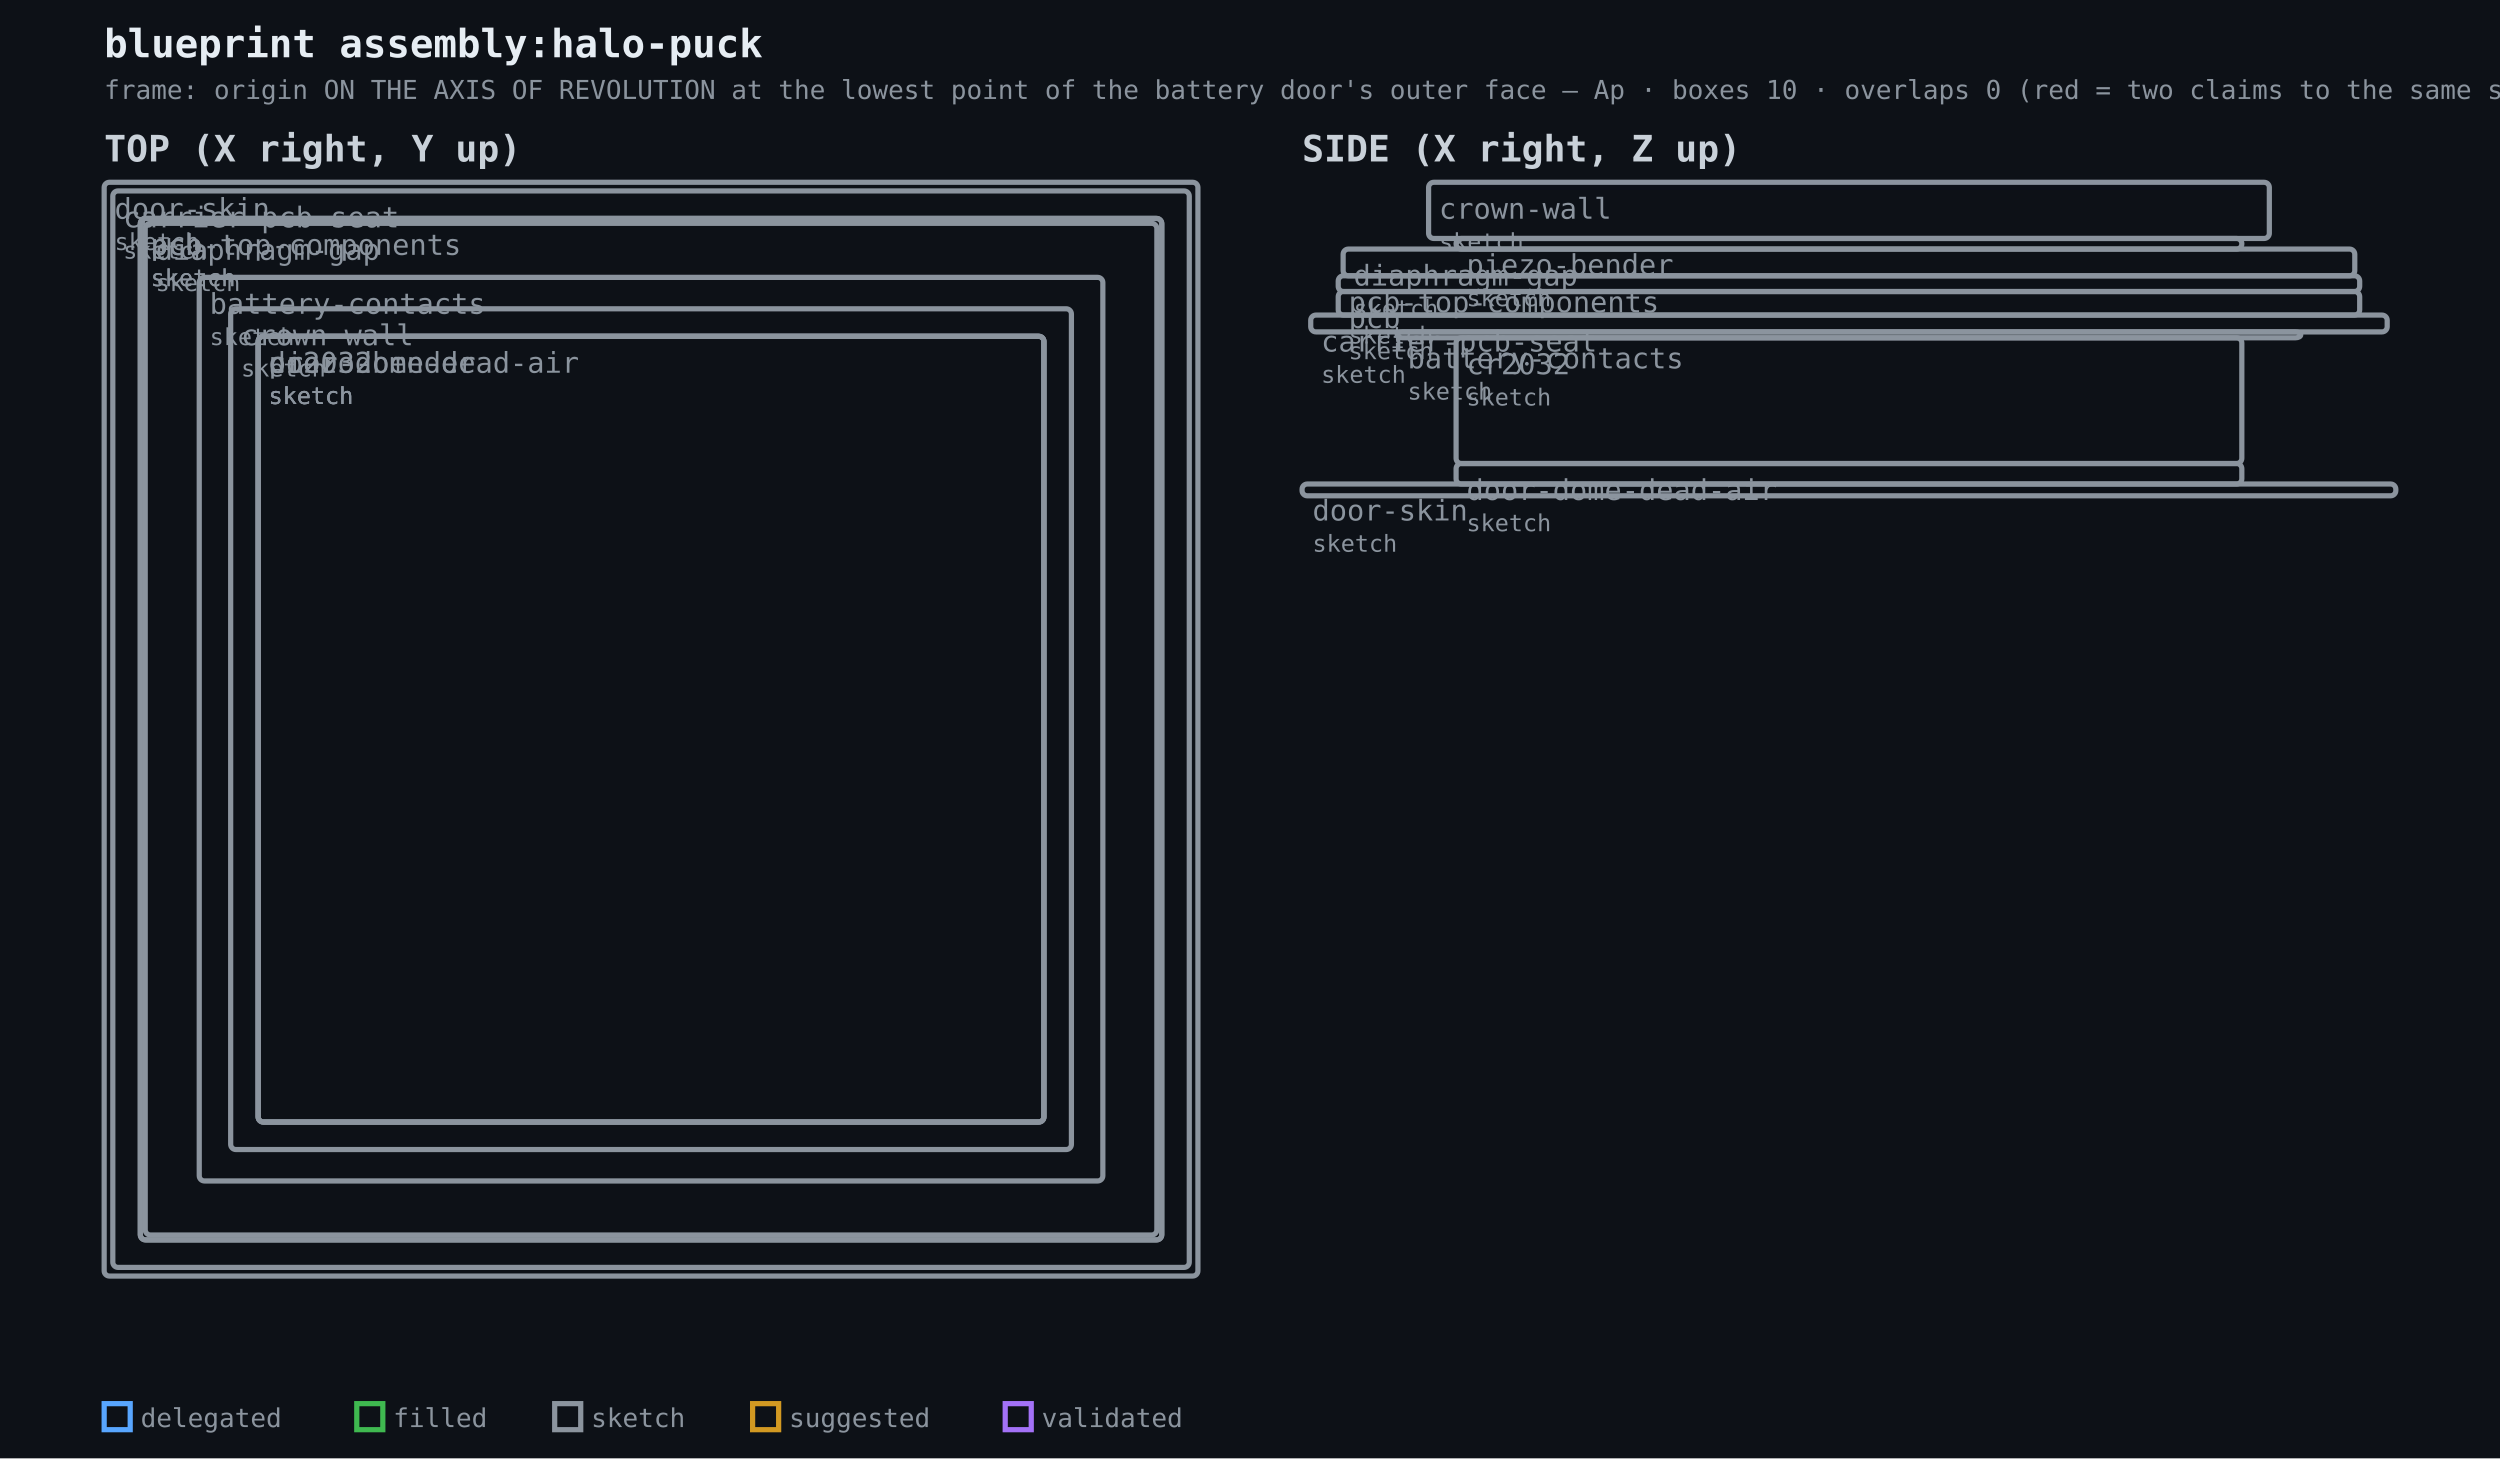
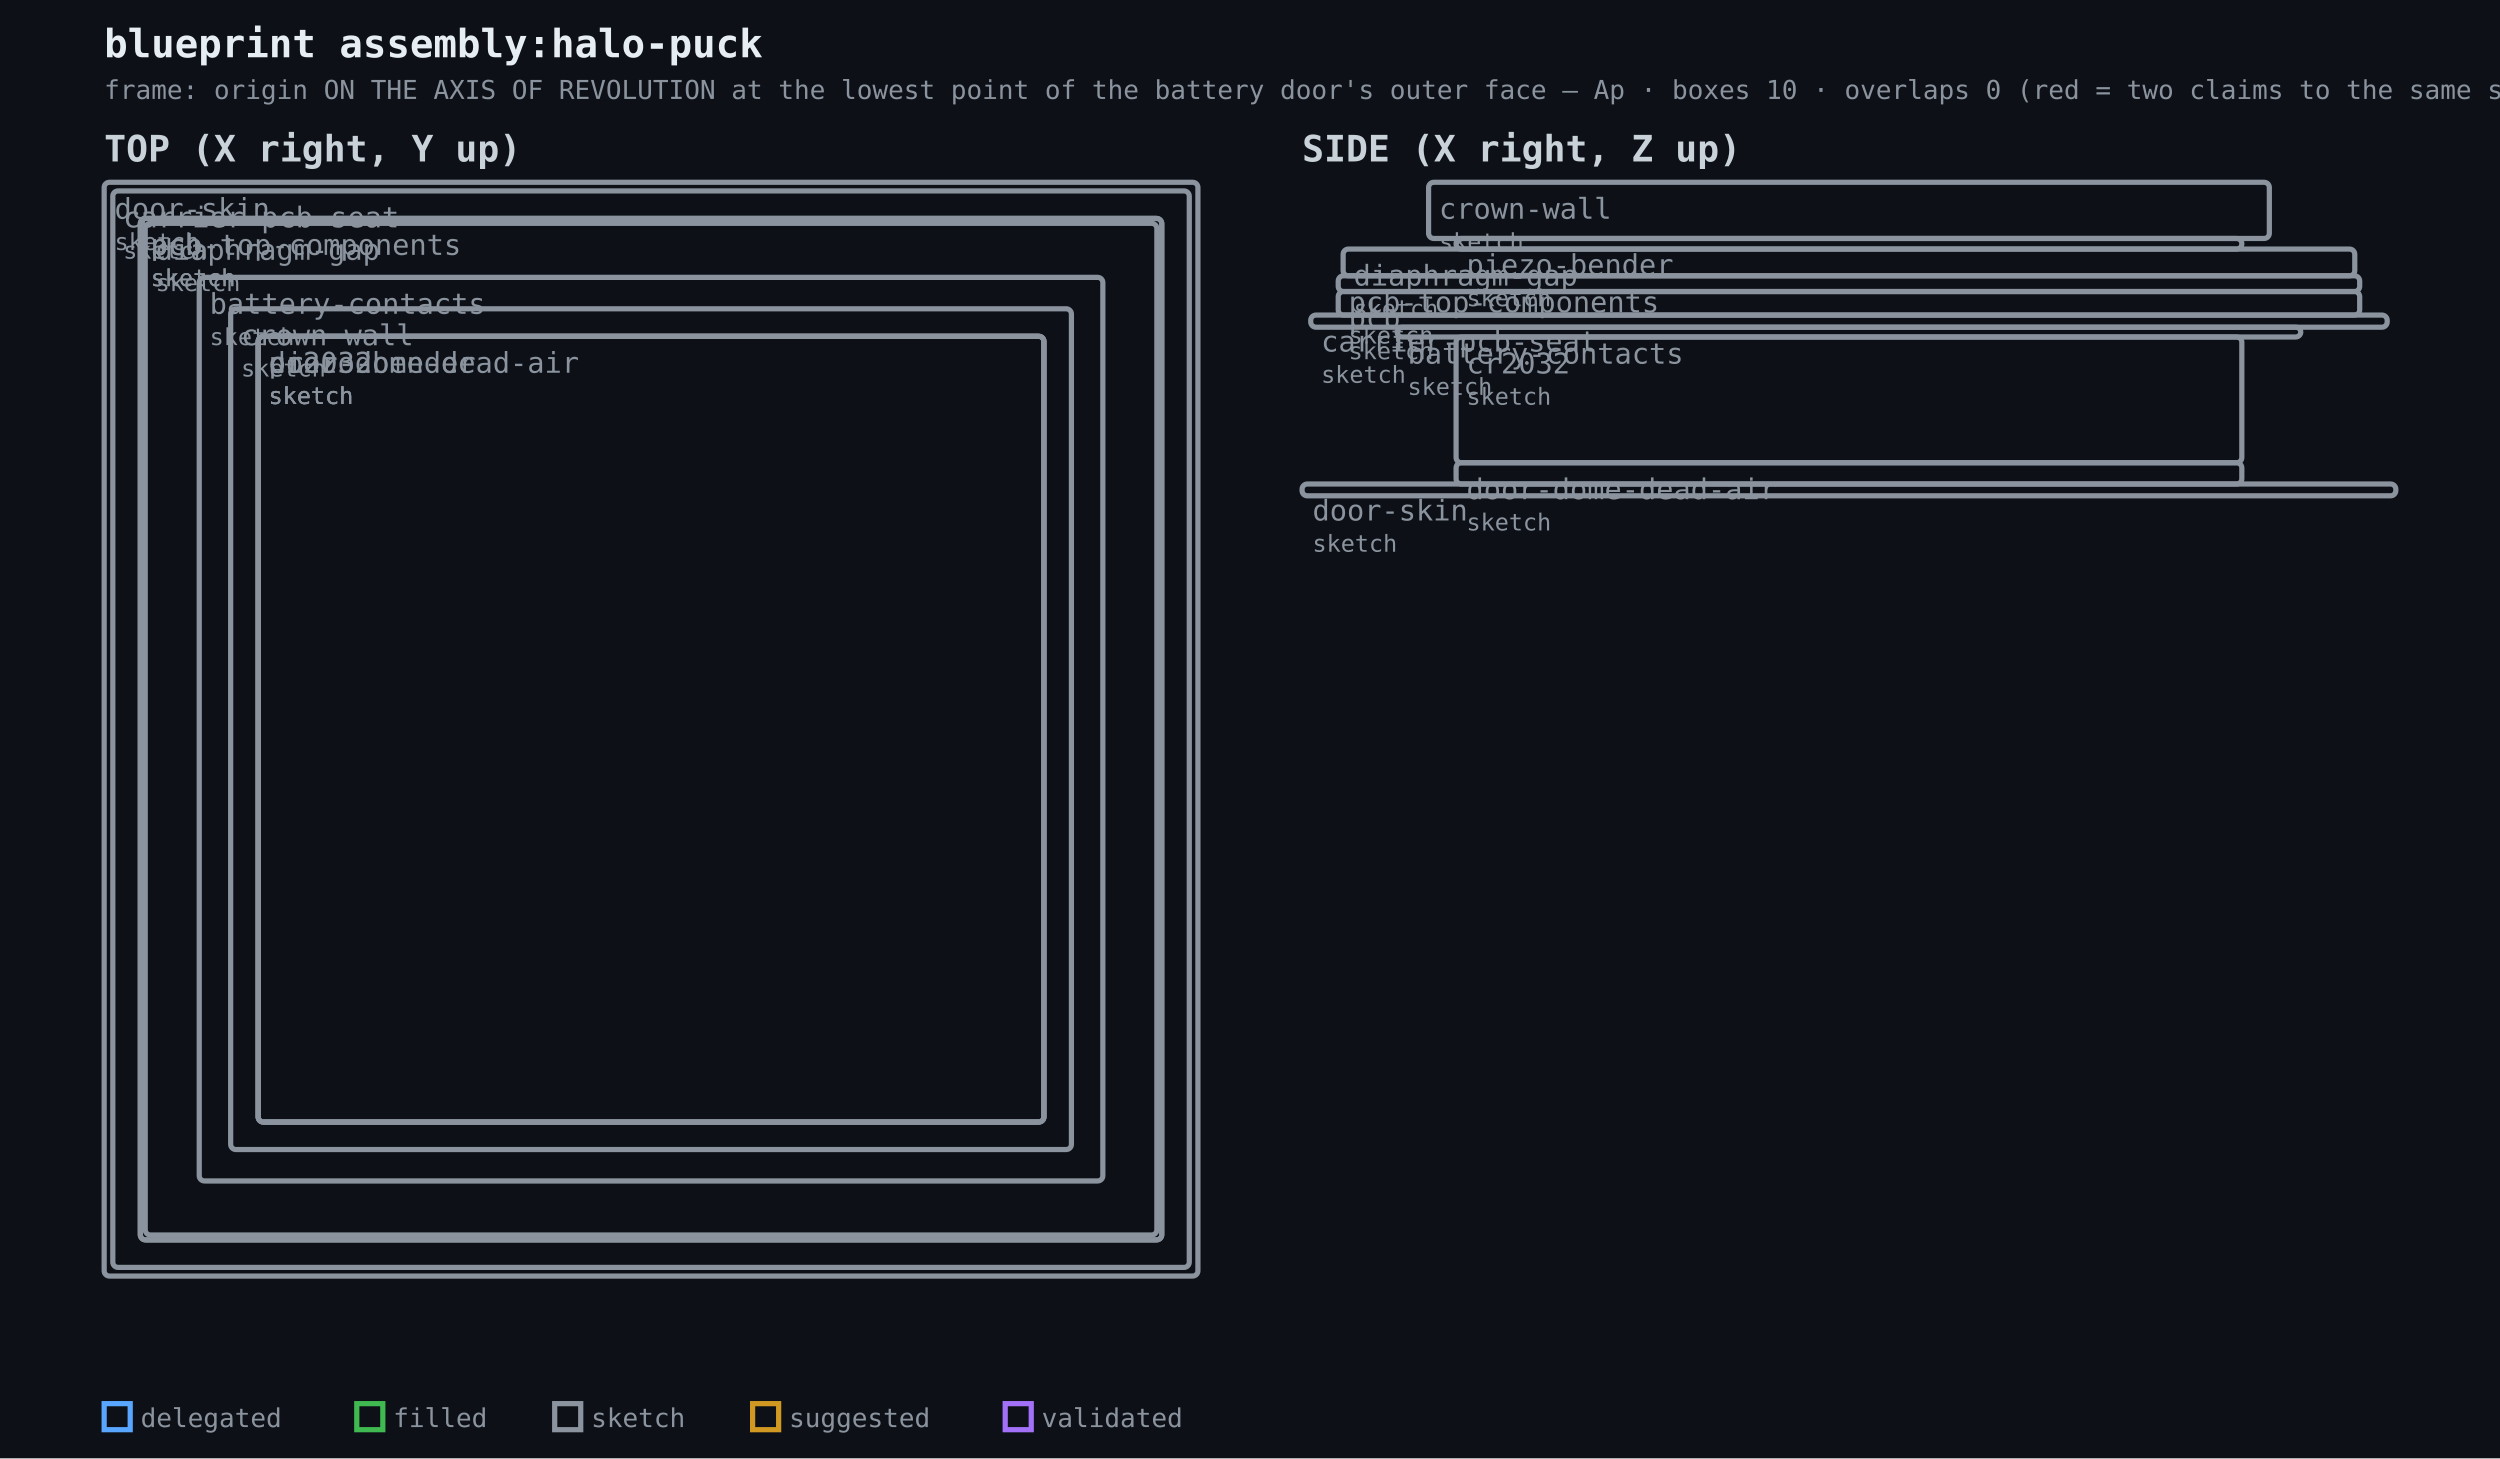
<svg xmlns="http://www.w3.org/2000/svg" width="960" height="560" viewBox="0 0 960 560" font-family="ui-monospace,Menlo,monospace">
  <defs>
    <pattern id="hatch" width="7" height="7" patternTransform="rotate(45)" patternUnits="userSpaceOnUse">
      <line x1="0" y1="0" x2="0" y2="7" stroke="#3fb950" stroke-width="1.2" stroke-opacity="0.5" />
    </pattern>
  </defs>
  <rect width="100%" height="100%" fill="#0d1117" />
  <text x="40" y="22" fill="#e6edf3" font-size="15" font-weight="bold">blueprint assembly:halo-puck</text>
  <text x="40" y="38" fill="#8b949e" font-size="10">frame: origin ON THE AXIS OF REVOLUTION at the lowest point of the battery door's outer face — Ap · boxes 10 · overlaps 0 (red = two claims to the same space)</text>
  <text x="40" y="62" fill="#c9d1d9" font-size="14" font-weight="bold">TOP (X right, Y up)</text>
  <rect x="76.509" y="106.509" width="346.983" height="346.983" fill="none" stroke="#8b949e" stroke-width="2" rx="2" />
  <text x="80.509" y="120.509" fill="#8b949e" font-size="11">battery-contacts</text>
  <text x="80.509" y="132.509" fill="#8b949e" font-size="9">sketch</text>
  <rect x="43.319" y="73.319" width="413.362" height="413.362" fill="none" stroke="#8b949e" stroke-width="2" rx="2" />
  <text x="47.319" y="87.319" fill="#8b949e" font-size="11">carrier-pcb-seat</text>
  <text x="47.319" y="99.319" fill="#8b949e" font-size="9">sketch</text>
  <rect x="99.138" y="129.138" width="301.724" height="301.724" fill="none" stroke="#8b949e" stroke-width="2" rx="2" />
  <text x="103.138" y="143.138" fill="#8b949e" font-size="11">cr2032</text>
  <text x="103.138" y="155.138" fill="#8b949e" font-size="9">sketch</text>
  <rect x="88.578" y="118.578" width="322.845" height="322.845" fill="none" stroke="#8b949e" stroke-width="2" rx="2" />
  <text x="92.578" y="132.578" fill="#8b949e" font-size="11">crown-wall</text>
  <text x="92.578" y="144.578" fill="#8b949e" font-size="9">sketch</text>
  <rect x="55.765" y="85.765" width="388.47" height="388.47" fill="none" stroke="#8b949e" stroke-width="2" rx="2" />
  <text x="59.765" y="99.765" fill="#8b949e" font-size="11">diaphragm-gap</text>
  <text x="59.765" y="111.765" fill="#8b949e" font-size="9">sketch</text>
  <rect x="99.138" y="129.138" width="301.724" height="301.724" fill="none" stroke="#8b949e" stroke-width="2" rx="2" />
  <text x="103.138" y="143.138" fill="#8b949e" font-size="11">door-dome-dead-air</text>
  <text x="103.138" y="155.138" fill="#8b949e" font-size="9">sketch</text>
  <rect x="40" y="70" width="420" height="420" fill="none" stroke="#8b949e" stroke-width="2" rx="2" />
  <text x="44" y="84" fill="#8b949e" font-size="11">door-skin</text>
  <text x="44" y="96" fill="#8b949e" font-size="9">sketch</text>
  <rect x="53.879" y="83.879" width="392.241" height="392.241" fill="none" stroke="#8b949e" stroke-width="2" rx="2" />
  <text x="57.879" y="97.879" fill="#8b949e" font-size="11">pcb</text>
  <text x="57.879" y="109.879" fill="#8b949e" font-size="9">sketch</text>
  <rect x="53.879" y="83.879" width="392.241" height="392.241" fill="none" stroke="#8b949e" stroke-width="2" rx="2" />
  <text x="57.879" y="97.879" fill="#8b949e" font-size="11">pcb-top-components</text>
  <text x="57.879" y="109.879" fill="#8b949e" font-size="9">sketch</text>
  <rect x="99.138" y="129.138" width="301.724" height="301.724" fill="none" stroke="#8b949e" stroke-width="2" rx="2" />
  <text x="103.138" y="143.138" fill="#8b949e" font-size="11">piezo-bender</text>
  <text x="103.138" y="155.138" fill="#8b949e" font-size="9">sketch</text>
  <text x="500" y="62" fill="#c9d1d9" font-size="14" font-weight="bold">SIDE (X right, Z up)</text>
-   <rect x="536.509" y="127.448" width="346.983" height="2.263" fill="none" stroke="#8b949e" stroke-width="2" rx="2" />
-   <text x="540.509" y="141.448" fill="#8b949e" font-size="11">battery-contacts</text>
-   <text x="540.509" y="153.448" fill="#8b949e" font-size="9">sketch</text>
-   <rect x="503.319" y="120.991" width="413.362" height="6.457" fill="none" stroke="#8b949e" stroke-width="2" rx="2" />
+   <rect x="536.509" y="125.638" width="346.983" height="3.772" fill="none" stroke="#8b949e" stroke-width="2" rx="2" />
+   <text x="540.509" y="139.638" fill="#8b949e" font-size="11">battery-contacts</text>
+   <text x="540.509" y="151.638" fill="#8b949e" font-size="9">sketch</text>
+   <rect x="503.319" y="120.991" width="413.362" height="4.647" fill="none" stroke="#8b949e" stroke-width="2" rx="2" />
  <text x="507.319" y="134.991" fill="#8b949e" font-size="11">carrier-pcb-seat</text>
  <text x="507.319" y="146.991" fill="#8b949e" font-size="9">sketch</text>
-   <rect x="559.138" y="129.711" width="301.724" height="48.276" fill="none" stroke="#8b949e" stroke-width="2" rx="2" />
-   <text x="563.138" y="143.711" fill="#8b949e" font-size="11">cr2032</text>
-   <text x="563.138" y="155.711" fill="#8b949e" font-size="9">sketch</text>
+   <rect x="559.138" y="129.409" width="301.724" height="48.276" fill="none" stroke="#8b949e" stroke-width="2" rx="2" />
+   <text x="563.138" y="143.409" fill="#8b949e" font-size="11">cr2032</text>
+   <text x="563.138" y="155.409" fill="#8b949e" font-size="9">sketch</text>
  <rect x="548.578" y="70" width="322.845" height="21.573" fill="none" stroke="#8b949e" stroke-width="2" rx="2" />
  <text x="552.578" y="84" fill="#8b949e" font-size="11">crown-wall</text>
  <text x="552.578" y="96" fill="#8b949e" font-size="9">sketch</text>
  <rect x="515.765" y="95.647" width="388.47" height="10.259" fill="none" stroke="#8b949e" stroke-width="2" rx="2" />
  <text x="519.765" y="109.647" fill="#8b949e" font-size="11">diaphragm-gap</text>
  <text x="519.765" y="121.647" fill="#8b949e" font-size="9">sketch</text>
-   <rect x="559.138" y="177.987" width="301.724" height="7.875" fill="none" stroke="#8b949e" stroke-width="2" rx="2" />
-   <text x="563.138" y="191.987" fill="#8b949e" font-size="11">door-dome-dead-air</text>
-   <text x="563.138" y="203.987" fill="#8b949e" font-size="9">sketch</text>
+   <rect x="559.138" y="177.685" width="301.724" height="8.177" fill="none" stroke="#8b949e" stroke-width="2" rx="2" />
+   <text x="563.138" y="191.685" fill="#8b949e" font-size="11">door-dome-dead-air</text>
+   <text x="563.138" y="203.685" fill="#8b949e" font-size="9">sketch</text>
  <rect x="500" y="185.862" width="420" height="4.526" fill="none" stroke="#8b949e" stroke-width="2" rx="2" />
  <text x="504" y="199.862" fill="#8b949e" font-size="11">door-skin</text>
  <text x="504" y="211.862" fill="#8b949e" font-size="9">sketch</text>
  <rect x="513.879" y="111.94" width="392.241" height="9.052" fill="none" stroke="#8b949e" stroke-width="2" rx="2" />
  <text x="517.879" y="125.94" fill="#8b949e" font-size="11">pcb</text>
  <text x="517.879" y="137.94" fill="#8b949e" font-size="9">sketch</text>
  <rect x="513.879" y="105.905" width="392.241" height="6.034" fill="none" stroke="#8b949e" stroke-width="2" rx="2" />
  <text x="517.879" y="119.905" fill="#8b949e" font-size="11">pcb-top-components</text>
  <text x="517.879" y="131.905" fill="#8b949e" font-size="9">sketch</text>
  <rect x="559.138" y="91.573" width="301.724" height="4.073" fill="none" stroke="#8b949e" stroke-width="2" rx="2" />
  <text x="563.138" y="105.573" fill="#8b949e" font-size="11">piezo-bender</text>
  <text x="563.138" y="117.573" fill="#8b949e" font-size="9">sketch</text>
  <rect x="40" y="539" width="10" height="10" fill="none" stroke="#58a6ff" stroke-width="2" />
  <text x="54" y="548" fill="#8b949e" font-size="10">delegated</text>
  <rect x="137" y="539" width="10" height="10" fill="none" stroke="#3fb950" stroke-width="2" />
  <text x="151" y="548" fill="#8b949e" font-size="10">filled</text>
  <rect x="213" y="539" width="10" height="10" fill="none" stroke="#8b949e" stroke-width="2" />
  <text x="227" y="548" fill="#8b949e" font-size="10">sketch</text>
  <rect x="289" y="539" width="10" height="10" fill="none" stroke="#d29922" stroke-width="2" />
  <text x="303" y="548" fill="#8b949e" font-size="10">suggested</text>
  <rect x="386" y="539" width="10" height="10" fill="none" stroke="#a371f7" stroke-width="2" />
  <text x="400" y="548" fill="#8b949e" font-size="10">validated</text>
</svg>
